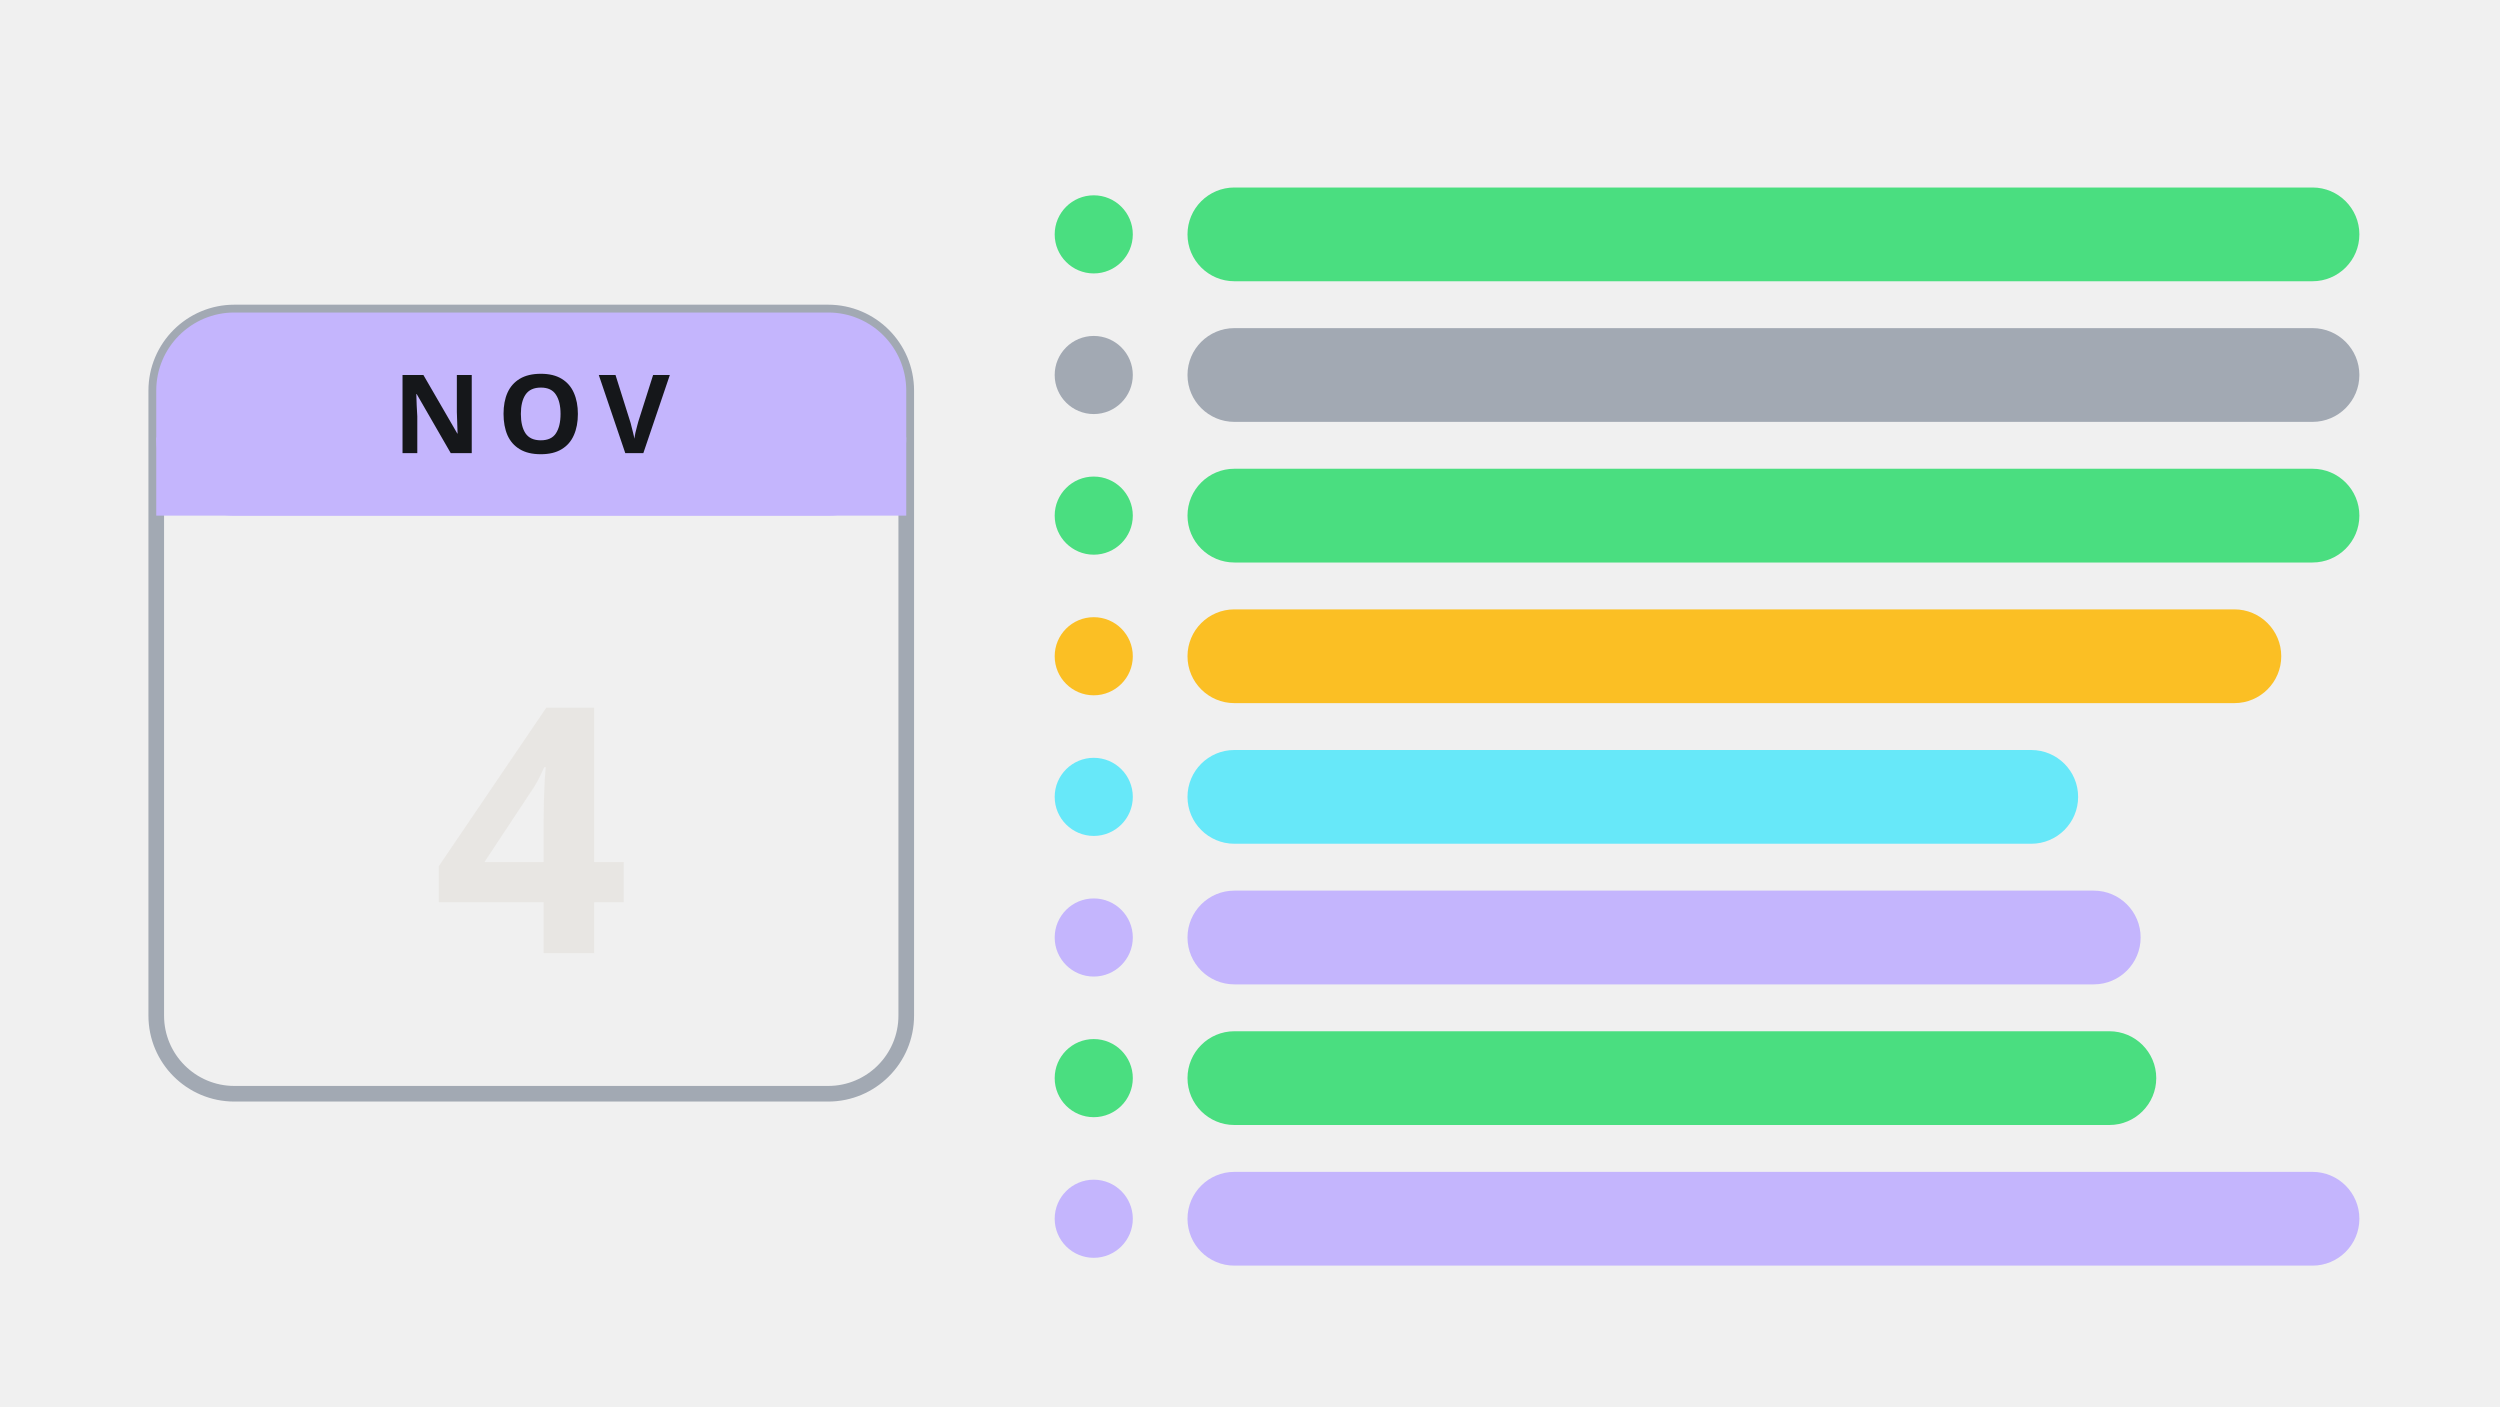
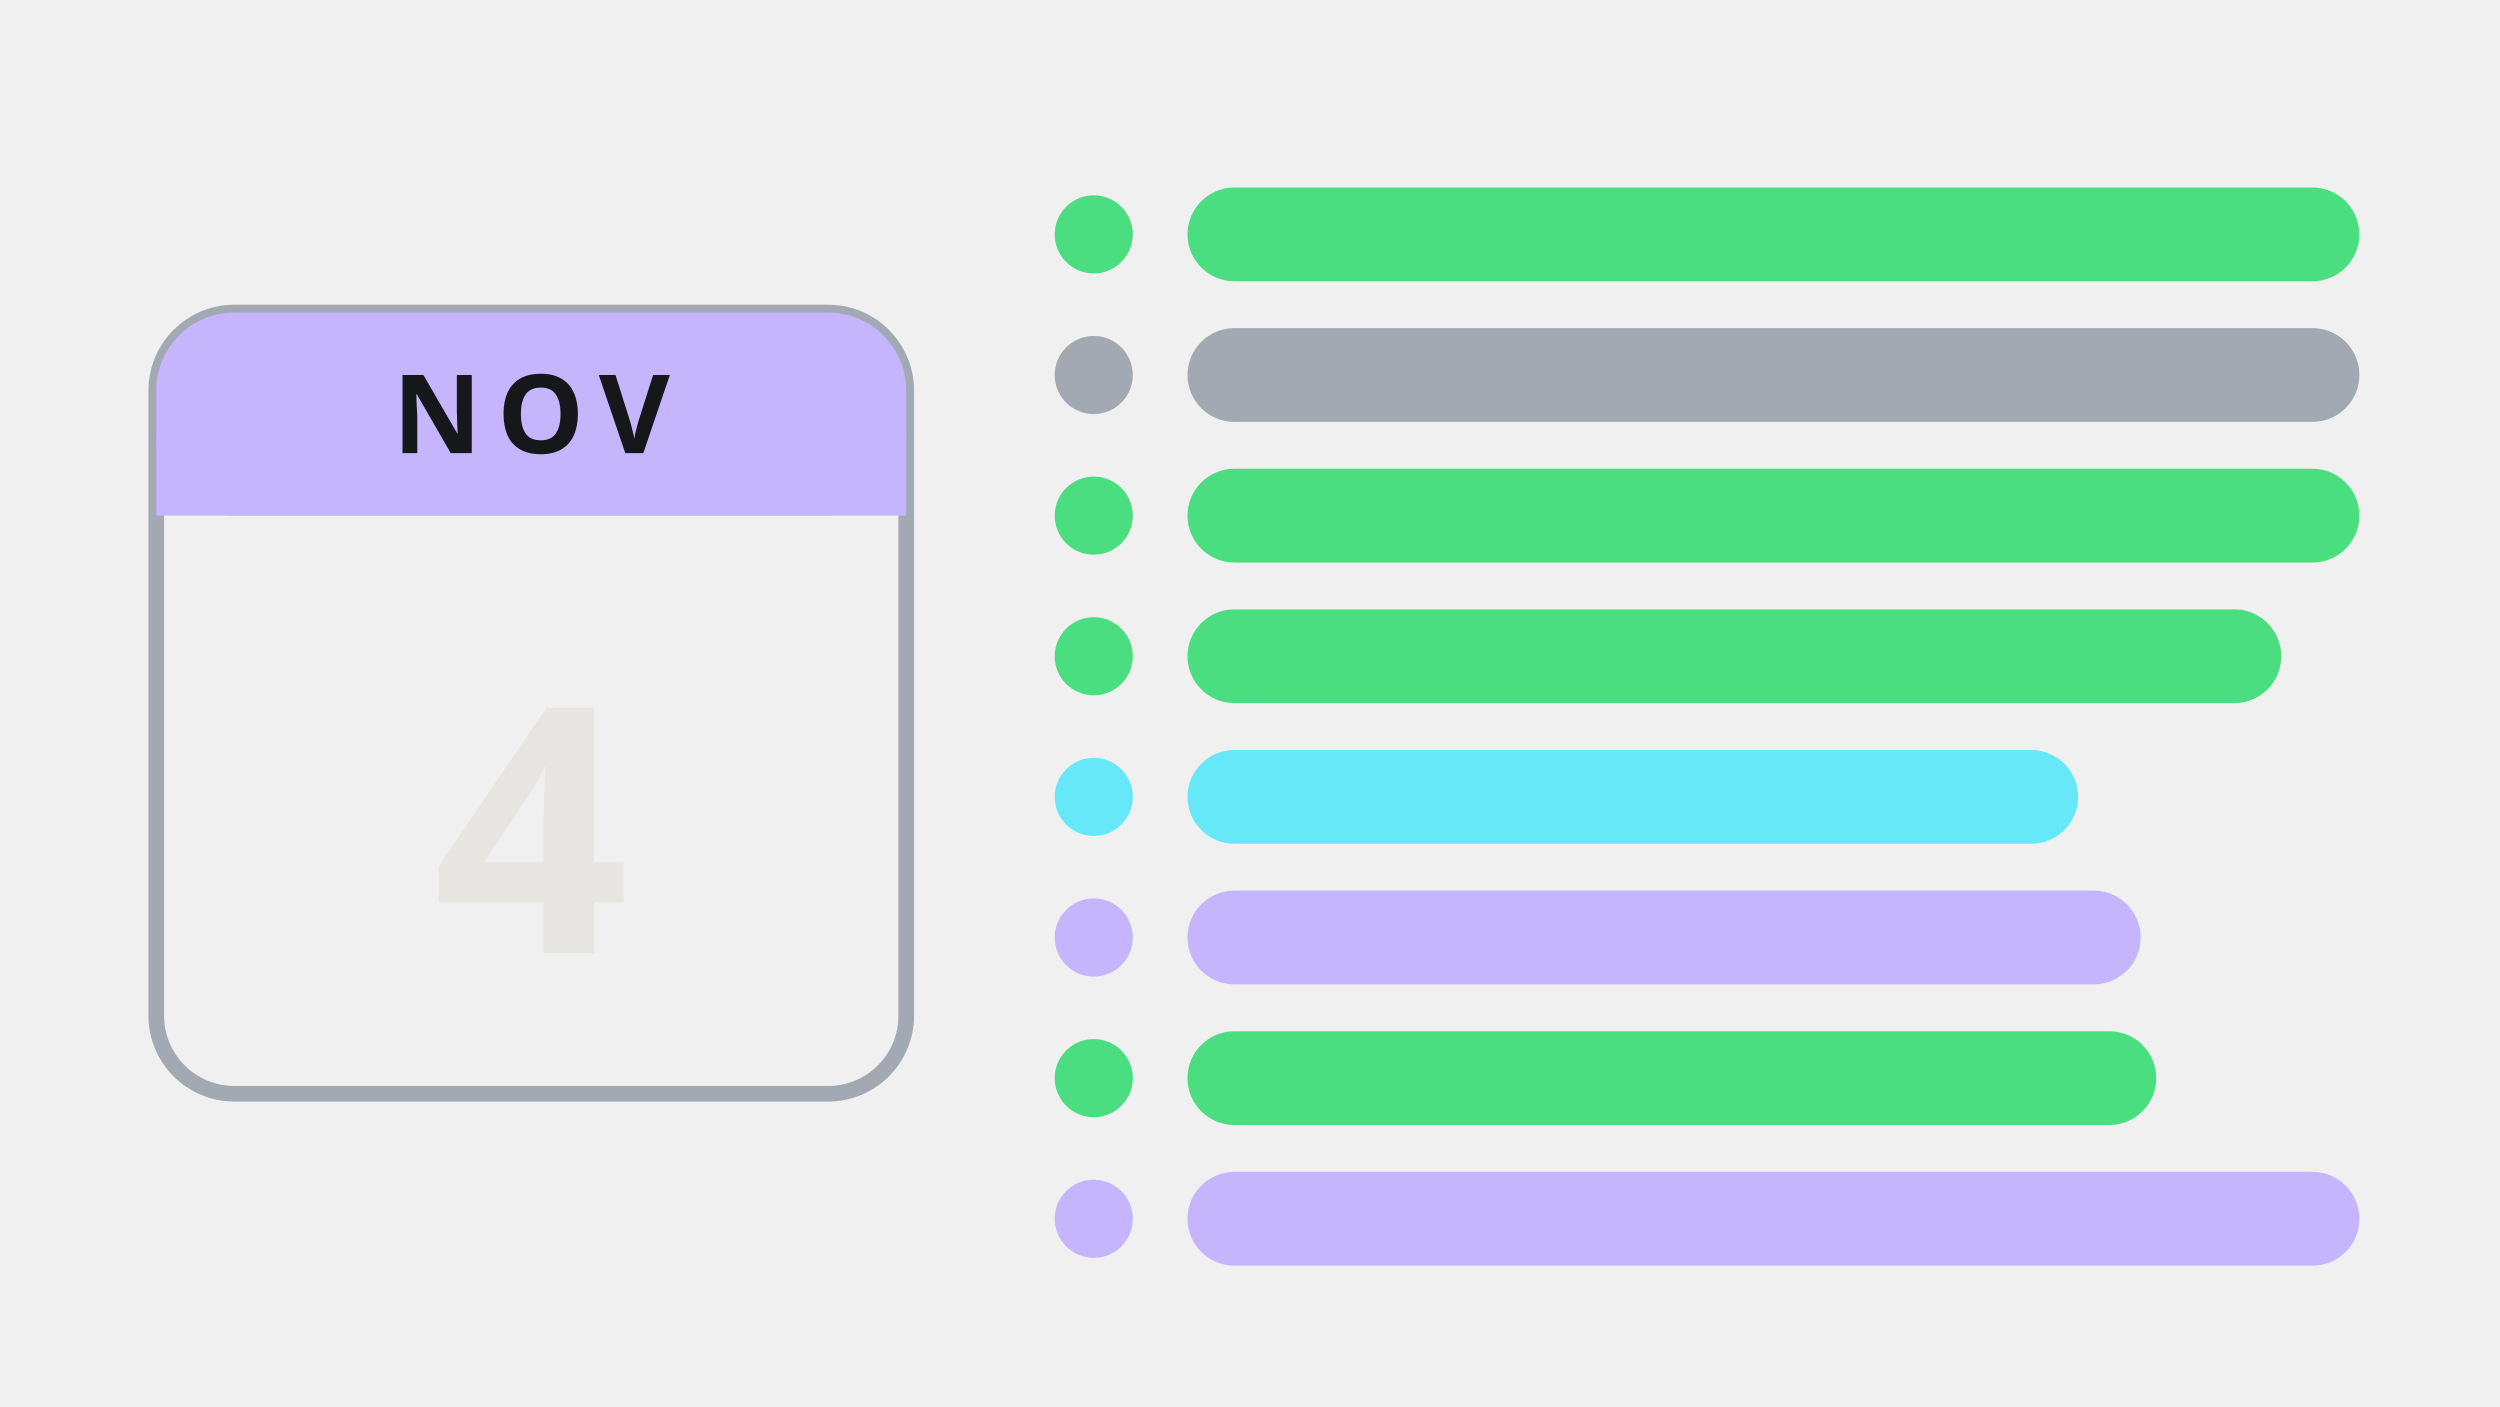
<svg xmlns="http://www.w3.org/2000/svg" viewBox="0 0 320 180">
  <style>.good{fill:#15803d}.warn{fill:#b45309}.accent{fill:#6d28d9}.accent2{fill:#0e7490}.muted{fill:#5b6470}.ink{fill:#1f2328}.box{fill:none;stroke:#5b6470;stroke-width:2}.m{font:700 14px system-ui,sans-serif;letter-spacing:2px}.d{font:700 44px system-ui,sans-serif}.mt{fill:#ffffff}.good{fill:#4ade80}.warn{fill:#fbbf24}.accent{fill:#c4b5fd}.accent2{fill:#67e8f9}.muted{fill:#a2a9b3}.ink{fill:#e8e6e3}.box{fill:none;stroke:#a2a9b3;stroke-width:2}.mt{fill:#15171a}
</style>
  <rect x="20" y="40" width="96" height="100" rx="10" class="box" />
  <rect x="20" y="40" width="96" height="26" rx="10" class="accent" />
  <rect x="20" y="56" width="96" height="10" class="accent" />
  <text x="68" y="58" text-anchor="middle" class="m mt">NOV</text>
  <text x="68" y="122" text-anchor="middle" class="d ink">4</text>
  <circle cx="140" cy="30" r="5" class="good" />
  <rect x="152" y="24" width="150" height="12" rx="6" class="good" />
  <circle cx="140" cy="48" r="5" class="muted" />
  <rect x="152" y="42" width="150" height="12" rx="6" class="muted" />
  <circle cx="140" cy="66" r="5" class="good" />
  <rect x="152" y="60" width="150" height="12" rx="6" class="good" />
-   <circle cx="140" cy="84" r="5" class="warn" />
-   <rect x="152" y="78" width="140" height="12" rx="6" class="warn" />
+   <circle cx="140" cy="84" r="5" class="good" />
+   <rect x="152" y="78" width="140" height="12" rx="6" class="good" />
  <circle cx="140" cy="102" r="5" class="accent2" />
  <rect x="152" y="96" width="114" height="12" rx="6" class="accent2" />
  <circle cx="140" cy="120" r="5" class="accent" />
  <rect x="152" y="114" width="122" height="12" rx="6" class="accent" />
  <circle cx="140" cy="138" r="5" class="good" />
  <rect x="152" y="132" width="124" height="12" rx="6" class="good" />
  <circle cx="140" cy="156" r="5" class="accent" />
  <rect x="152" y="150" width="150" height="12" rx="6" class="accent" />
</svg>
